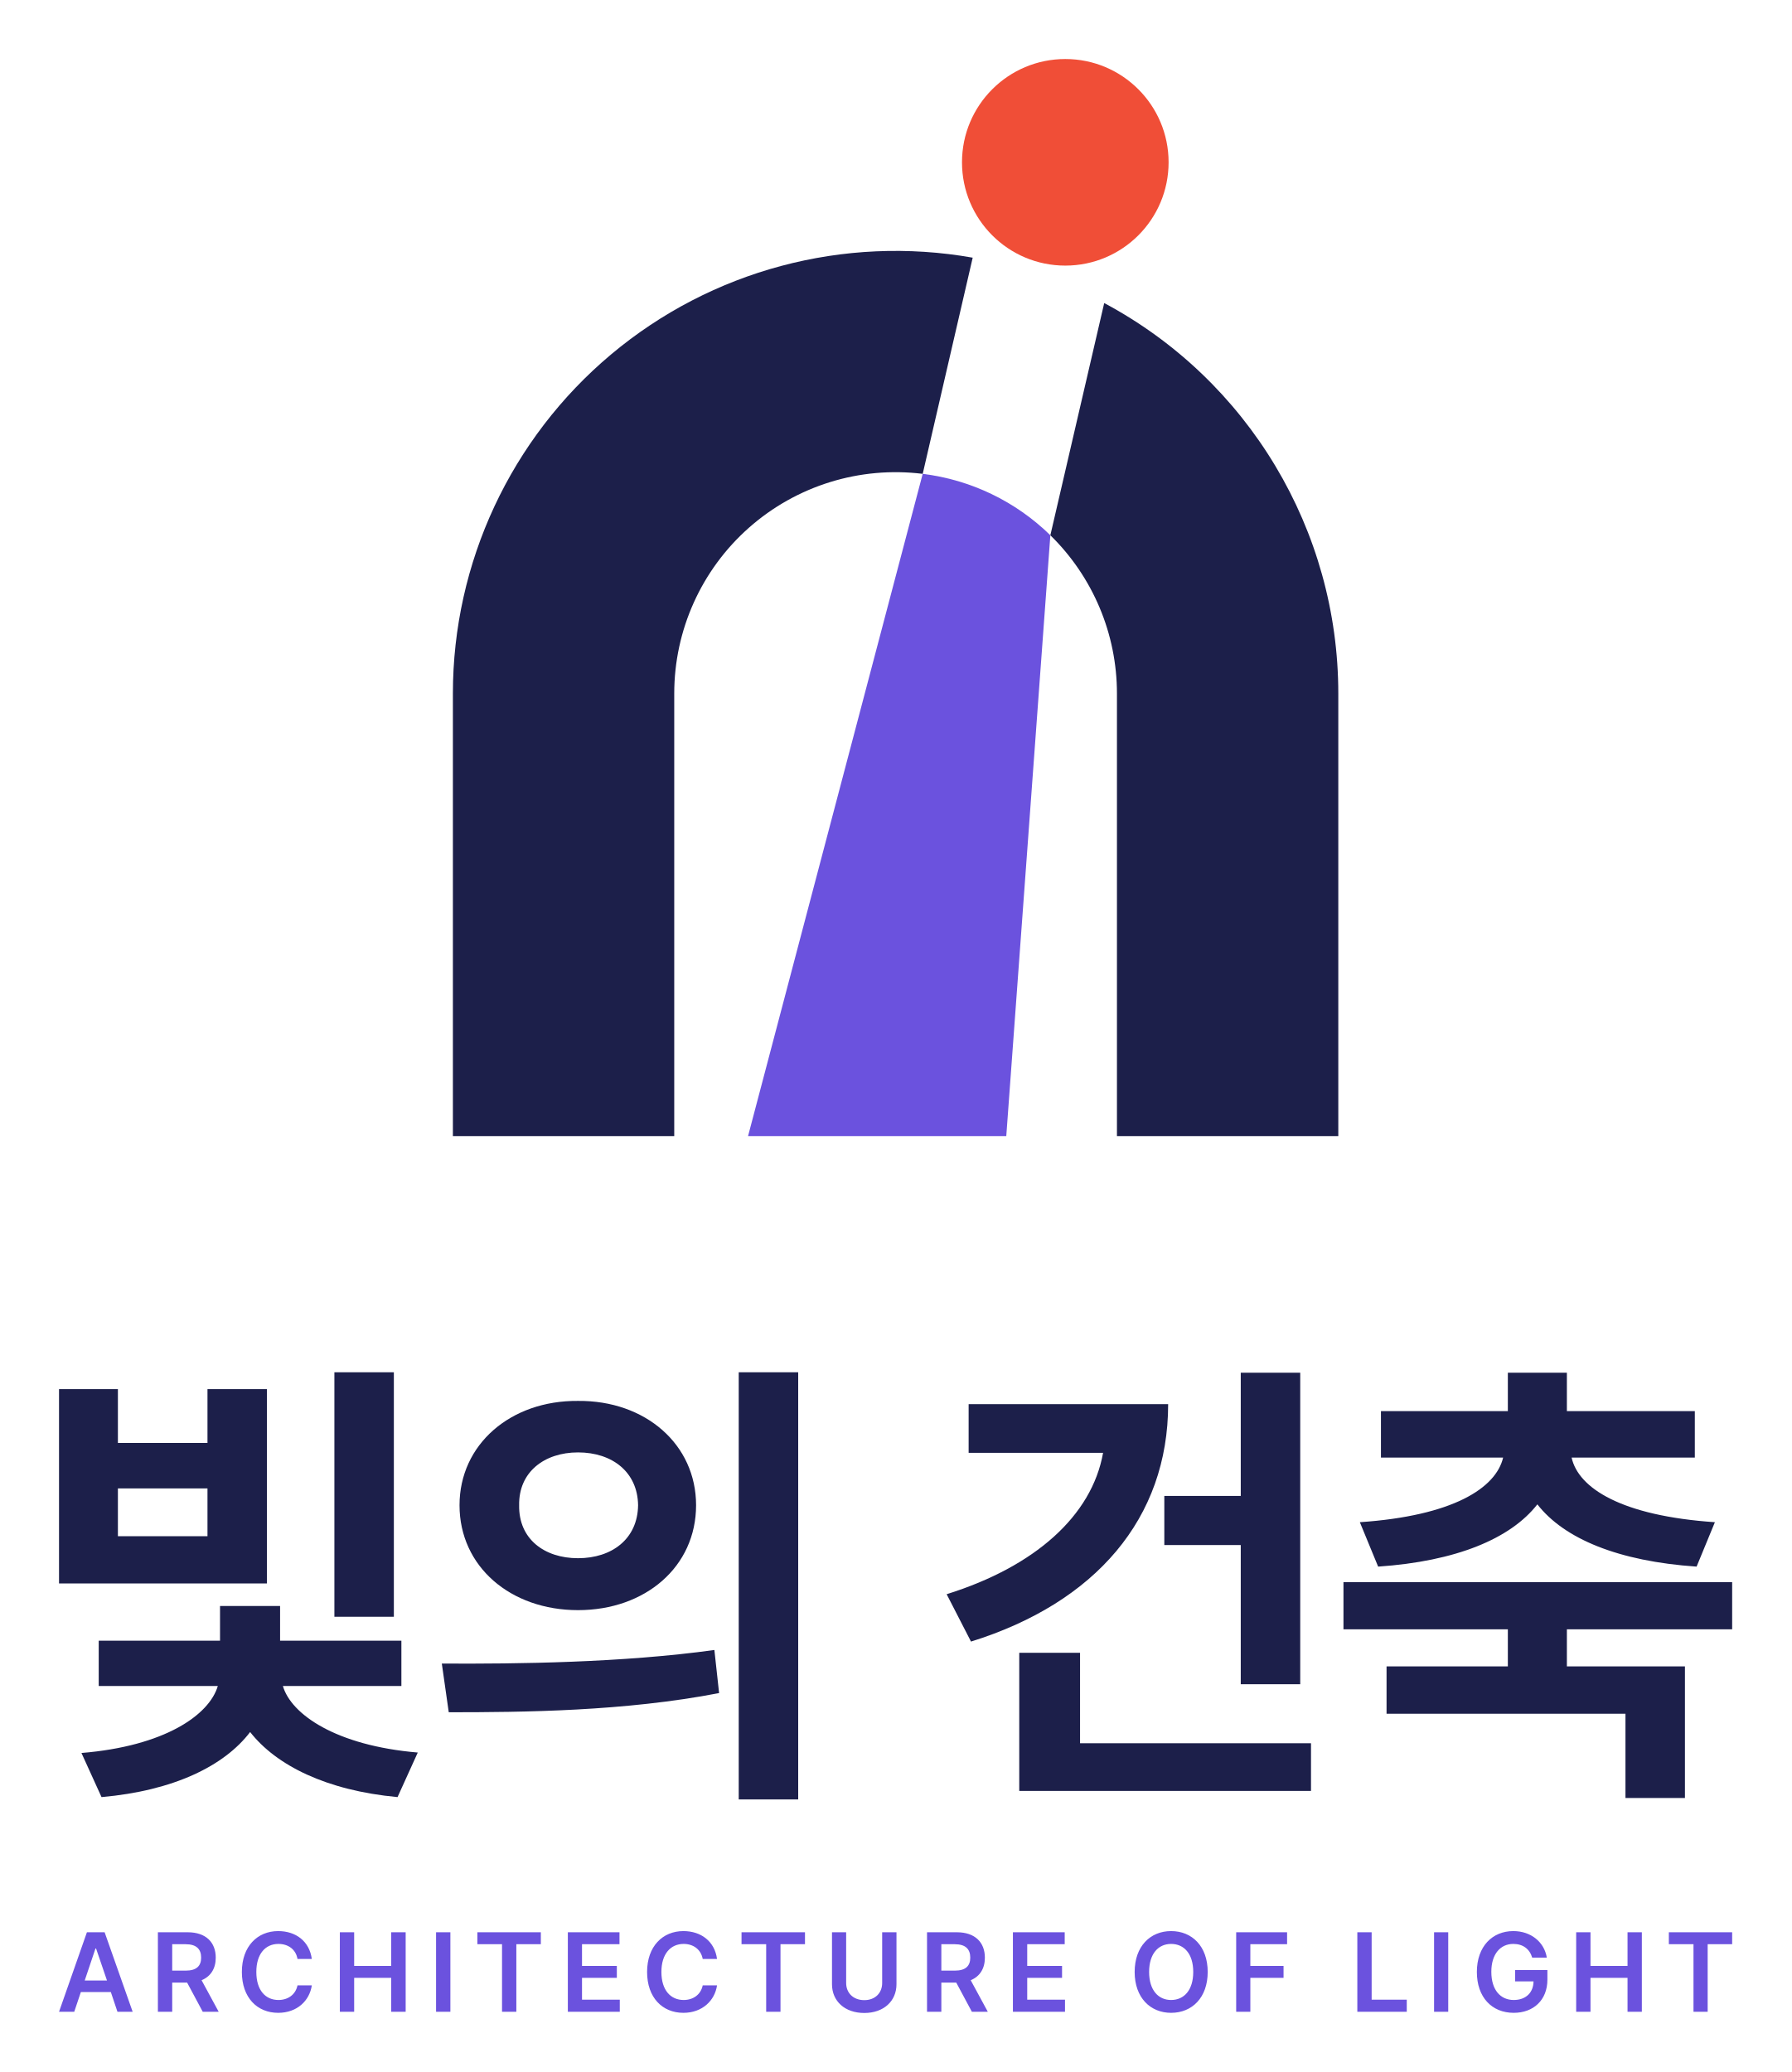
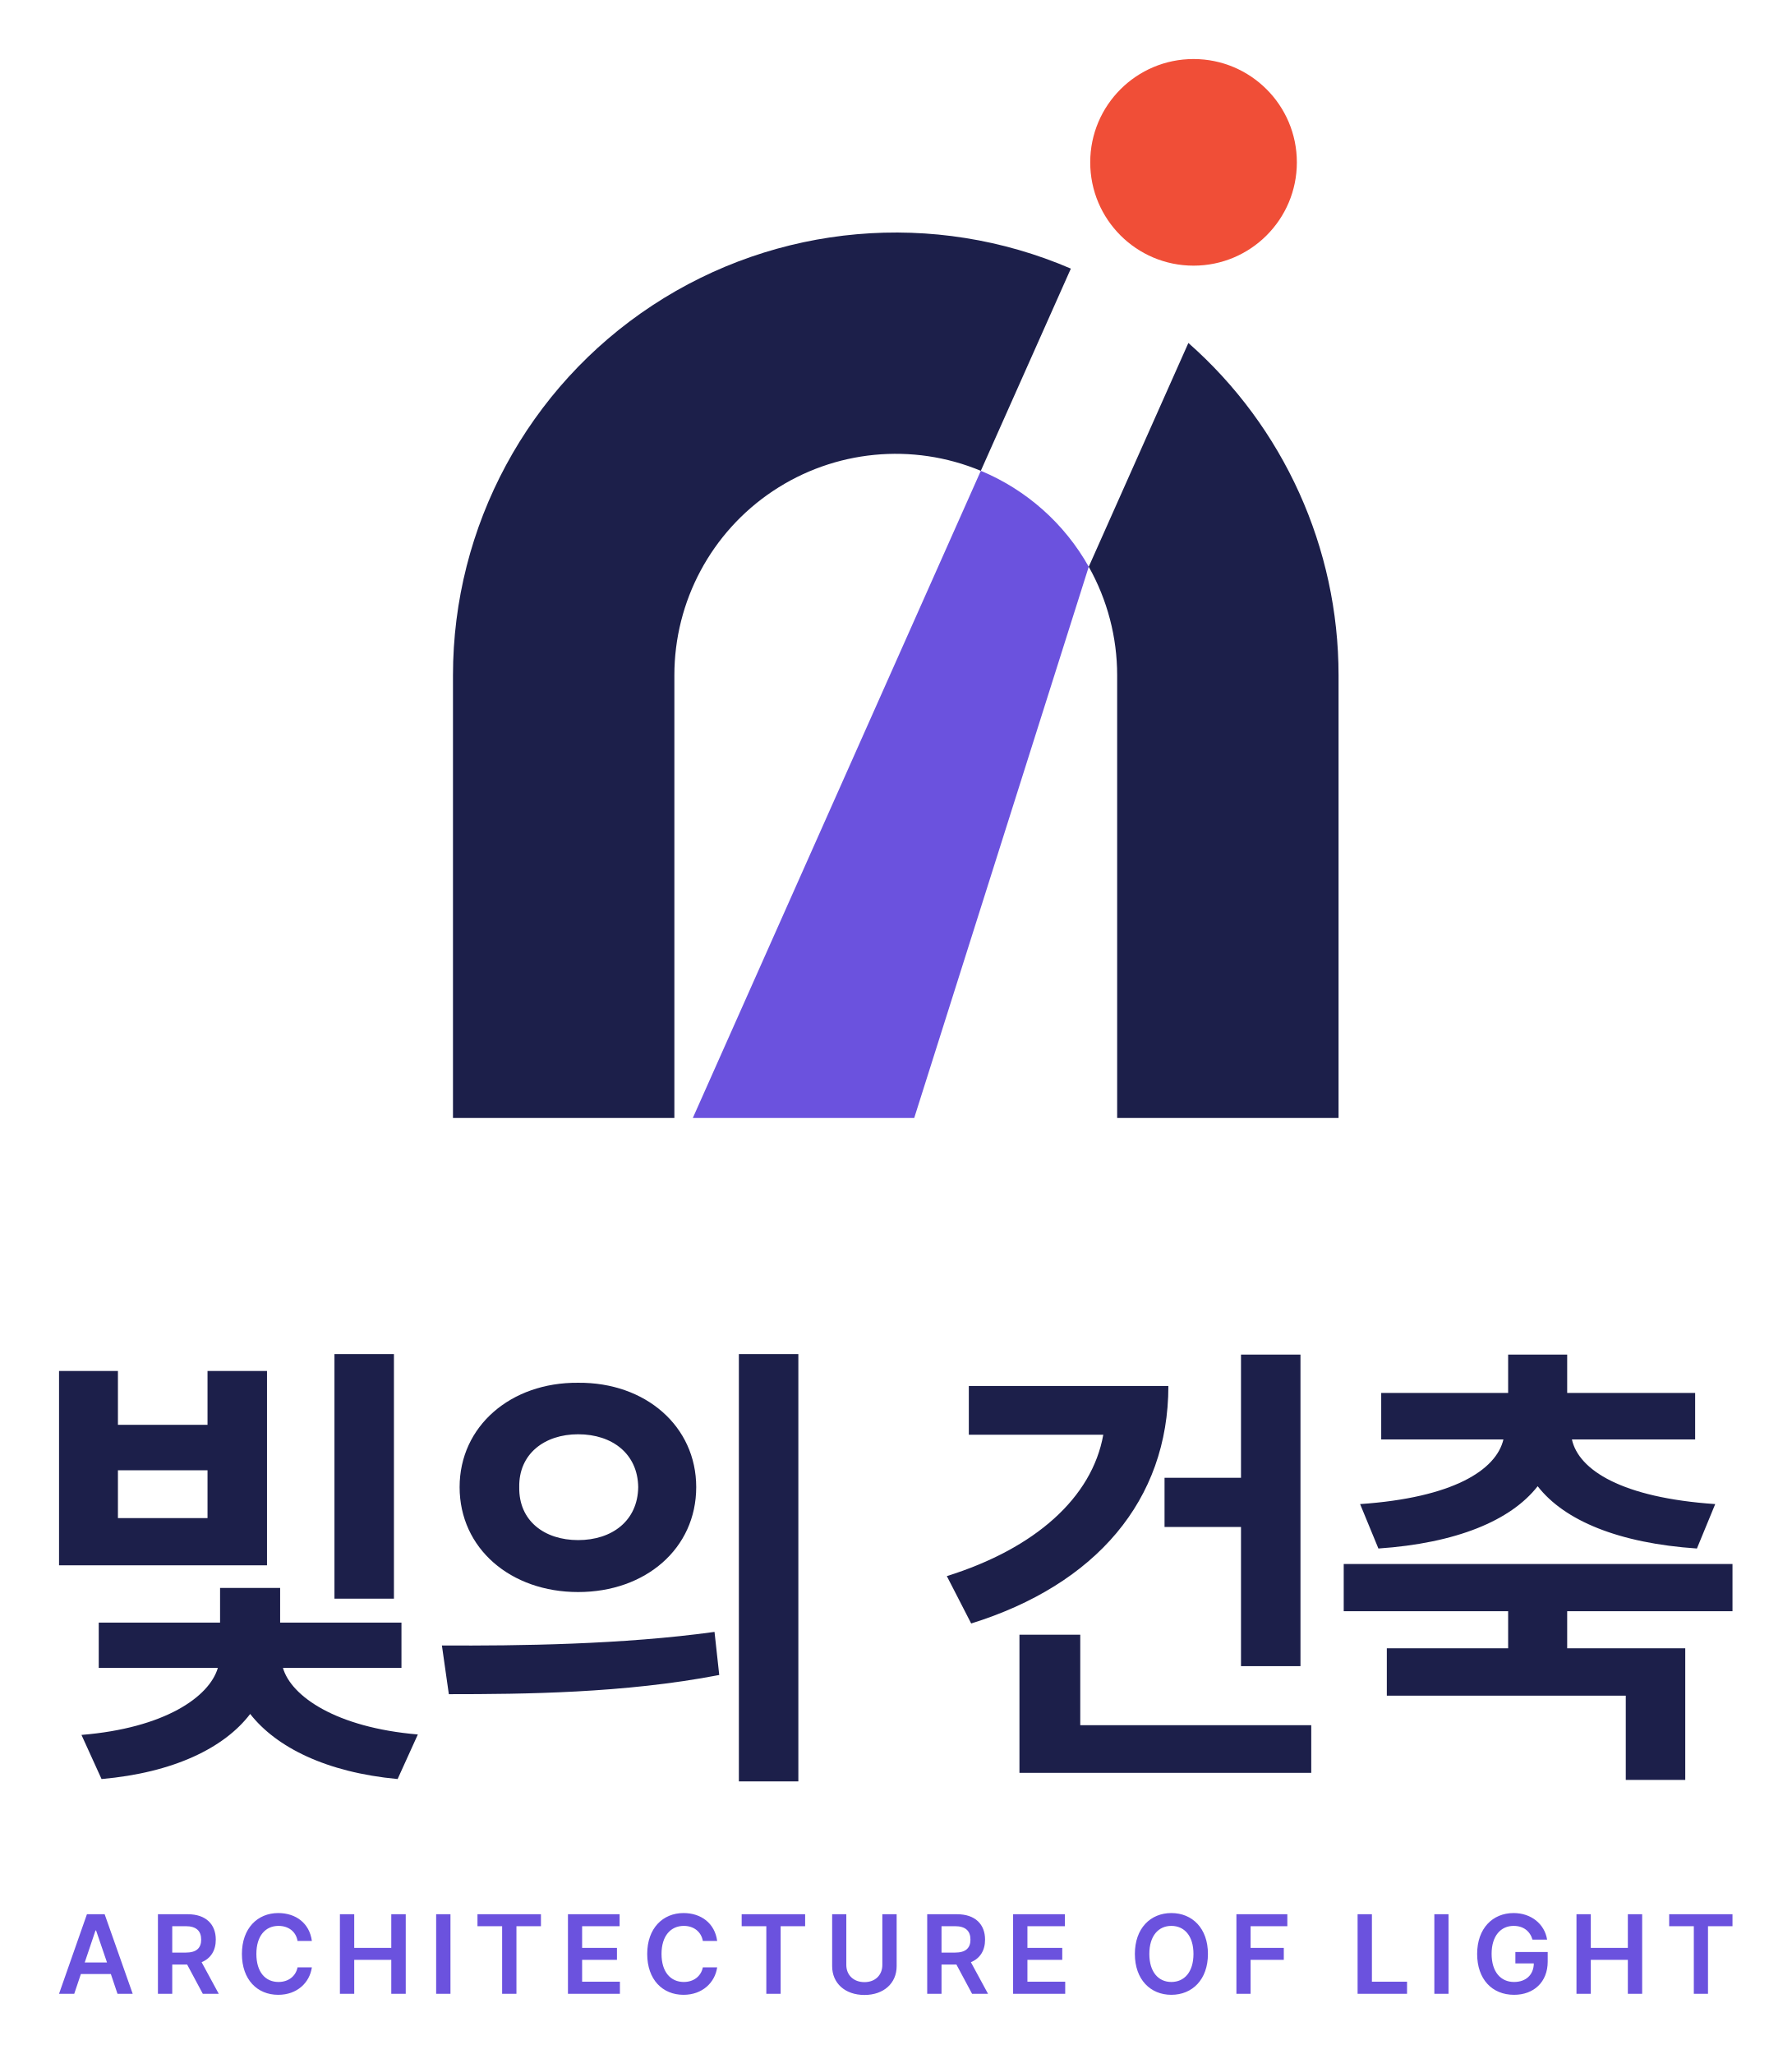
- <svg xmlns="http://www.w3.org/2000/svg" viewBox="-20.69 -2 121.39 140.42" role="img" aria-label="빛의 건축 Architecture of Light">
+ <svg xmlns="http://www.w3.org/2000/svg" viewBox="-20.69 -0.75 121.39 139.17" role="img" aria-label="빛의 건축 Architecture of Light">
  <g transform="scale(1.25)">
-     <path fill="#6B52DE" d="M33.47 24.09A12 12 0 0 1 40.39 27.42L38 60H24Z" />
-     <path fill="#1C1F4A" d="M8 60V36A24 24 0 0 1 36.18 12.37L33.47 24.09A12 12 0 0 0 20 36V60ZM43.31 14.83A24 24 0 0 1 56 36V60H44V36A12 12 0 0 0 40.39 27.42Z" />
-     <circle fill="#F04E37" cx="41.2" cy="7.2" r="5.6" />
+     <path fill="#6B52DE" d="M36.61 24.92A12 12 0 0 1 42.46 30.12L33 60H21Z" />
+     <path fill="#1C1F4A" d="M8 60V36A24 24 0 0 1 41.49 13.96L36.61 24.92A12 12 0 0 0 20 36V60ZM47.86 17.99A24 24 0 0 1 56 36V60H44V36A12 12 0 0 0 42.46 30.12Z" />
+     <circle fill="#F04E37" cx="48.14" cy="8.2" r="5.6" />
  </g>
  <path fill="#1C1F4A" d="M6 91L1.97 91L1.97 107.57L6 107.57ZM6.51 109.19L-1.71 109.19L-1.71 106.84L-5.78 106.84L-5.78 109.19L-14 109.19L-14 112.26L-5.93 112.26C-6.51 114.23 -9.54 116.34 -15.17 116.8L-13.81 119.79C-8.93 119.36 -5.49 117.68 -3.74 115.38C-1.98 117.63 1.41 119.34 6.25 119.79L7.62 116.77C2.06 116.3 -0.97 114.17 -1.52 112.26L6.51 112.26ZM-12.7 92.14L-16.69 92.14L-16.69 105.31L-2.6 105.31L-2.6 92.14L-6.63 92.14L-6.63 95.79L-12.7 95.79ZM-12.7 102.11L-12.7 98.87L-6.63 98.87L-6.63 102.11ZM18.48 92.94C13.91 92.9 10.45 95.89 10.45 100.01C10.45 104.17 13.91 107.12 18.48 107.12C23.05 107.12 26.48 104.17 26.48 100.01C26.48 95.89 23.05 92.9 18.48 92.94ZM18.48 96.43C20.8 96.43 22.52 97.76 22.55 100.01C22.52 102.3 20.77 103.6 18.48 103.6C16.2 103.6 14.45 102.3 14.49 100.01C14.45 97.76 16.2 96.43 18.48 96.43ZM33.4 91L29.37 91L29.37 119.95L33.4 119.95ZM9.25 110.74L9.72 114.04C14.77 114.04 21.63 113.98 28.04 112.74L27.72 109.82C21.53 110.68 14.39 110.77 9.25 110.74ZM67.42 91.03L63.39 91.03L63.39 99.38L58.21 99.38L58.21 102.71L63.39 102.71L63.39 112.14L67.42 112.14ZM58.47 93.16L44.95 93.16L44.95 96.46L54.06 96.46C53.3 100.73 49.44 104.17 43.46 106.04L45.11 109.25C53.55 106.62 58.47 100.9 58.47 93.16ZM68.15 116.14L52.5 116.14L52.5 110.01L48.38 110.01L48.38 119.37L68.15 119.37ZM96.69 105.22L70.35 105.22L70.35 108.42L81.49 108.42L81.49 110.93L73.27 110.93L73.27 114.14L89.46 114.14L89.46 119.85L93.49 119.85L93.49 110.93L85.49 110.93L85.49 108.42L96.69 108.42ZM85.49 91.03L81.49 91.03L81.49 93.63L72.89 93.63L72.89 96.78L81.17 96.78C80.68 98.86 77.75 100.73 71.46 101.16L72.7 104.17C77.98 103.81 81.67 102.28 83.49 99.95C85.3 102.28 88.98 103.81 94.28 104.17L95.52 101.16C89.2 100.73 86.27 98.86 85.81 96.78L94.16 96.78L94.16 93.63L85.49 93.63Z" />
  <path fill="#6B52DE" d="M-15.66 134.34L-15.21 133L-13.18 133L-12.73 134.34L-11.7 134.34L-13.6 128.95L-14.8 128.95L-16.69 134.34ZM-14.95 132.22L-14.22 130.05L-14.18 130.05L-13.44 132.22ZM-9.99 134.34L-9.02 134.34L-9.02 132.36L-8.01 132.36L-6.95 134.34L-5.87 134.34L-7.03 132.2C-6.4 131.94 -6.07 131.4 -6.07 130.67C-6.07 129.64 -6.73 128.95 -7.97 128.95L-9.99 128.95ZM-9.02 131.55L-9.02 129.76L-8.11 129.76C-7.38 129.76 -7.06 130.09 -7.06 130.67C-7.06 131.24 -7.38 131.55 -8.11 131.55ZM-0.53 130.76L0.44 130.76C0.28 129.56 -0.64 128.87 -1.84 128.87C-3.24 128.87 -4.3 129.9 -4.3 131.64C-4.3 133.38 -3.26 134.41 -1.84 134.41C-0.55 134.41 0.29 133.58 0.44 132.55L-0.53 132.55C-0.66 133.18 -1.18 133.54 -1.82 133.54C-2.7 133.54 -3.32 132.88 -3.32 131.64C-3.32 130.42 -2.71 129.74 -1.82 129.74C-1.16 129.74 -0.64 130.11 -0.53 130.76ZM2.34 134.34L3.31 134.34L3.31 132.04L5.82 132.04L5.82 134.34L6.8 134.34L6.8 128.95L5.82 128.95L5.82 131.23L3.31 131.23L3.31 128.95L2.34 128.95ZM9.83 128.95L8.86 128.95L8.86 134.34L9.83 134.34ZM11.66 129.76L13.33 129.76L13.33 134.34L14.3 134.34L14.3 129.76L15.96 129.76L15.96 128.95L11.66 128.95ZM17.79 134.34L21.31 134.34L21.31 133.52L18.75 133.52L18.75 132.04L21.11 132.04L21.11 131.23L18.75 131.23L18.75 129.76L21.29 129.76L21.29 128.95L17.79 128.95ZM26.93 130.76L27.9 130.76C27.74 129.56 26.81 128.87 25.62 128.87C24.22 128.87 23.16 129.9 23.16 131.64C23.16 133.38 24.2 134.41 25.62 134.41C26.9 134.41 27.75 133.58 27.9 132.55L26.93 132.55C26.8 133.18 26.28 133.54 25.64 133.54C24.76 133.54 24.13 132.88 24.13 131.64C24.13 130.42 24.75 129.74 25.64 129.74C26.29 129.74 26.81 130.11 26.93 130.76ZM29.56 129.76L31.23 129.76L31.23 134.34L32.2 134.34L32.2 129.76L33.86 129.76L33.86 128.95L29.56 128.95ZM39.09 128.95L39.09 132.39C39.09 133.06 38.62 133.55 37.88 133.55C37.13 133.55 36.65 133.06 36.65 132.39L36.65 128.95L35.69 128.95L35.69 132.47C35.69 133.62 36.56 134.42 37.88 134.42C39.19 134.42 40.06 133.62 40.06 132.47L40.06 128.95ZM42.13 134.34L43.1 134.34L43.1 132.36L44.11 132.36L45.17 134.34L46.25 134.34L45.09 132.2C45.72 131.94 46.05 131.4 46.05 130.67C46.05 129.64 45.39 128.95 44.15 128.95L42.13 128.95ZM43.1 131.55L43.1 129.76L44.01 129.76C44.74 129.76 45.06 130.09 45.06 130.67C45.06 131.24 44.74 131.55 44.01 131.55ZM47.95 134.34L51.48 134.34L51.48 133.52L48.92 133.52L48.92 132.04L51.28 132.04L51.28 131.23L48.92 131.23L48.92 129.76L51.46 129.76L51.46 128.95L47.95 128.95ZM61.15 131.64C61.15 129.9 60.09 128.87 58.67 128.87C57.26 128.87 56.2 129.9 56.2 131.64C56.2 133.38 57.26 134.41 58.67 134.41C60.09 134.41 61.15 133.38 61.15 131.64ZM60.17 131.64C60.17 132.87 59.55 133.54 58.67 133.54C57.8 133.54 57.18 132.87 57.18 131.64C57.18 130.41 57.8 129.74 58.67 129.74C59.55 129.74 60.17 130.41 60.17 131.64ZM63.08 134.34L64.04 134.34L64.04 132.04L66.29 132.04L66.29 131.23L64.04 131.23L64.04 129.76L66.53 129.76L66.53 128.95L63.08 128.95ZM71.29 134.34L74.64 134.34L74.64 133.52L72.26 133.52L72.26 128.95L71.29 128.95ZM77.45 128.95L76.49 128.95L76.49 134.34L77.45 134.34ZM83.14 130.67L84.13 130.67C83.96 129.61 83.05 128.87 81.86 128.87C80.44 128.87 79.39 129.91 79.39 131.64C79.39 133.35 80.4 134.41 81.89 134.41C83.22 134.41 84.17 133.55 84.17 132.16L84.17 131.51L81.98 131.51L81.98 132.28L83.23 132.28C83.22 133.05 82.7 133.54 81.89 133.54C80.99 133.54 80.37 132.86 80.37 131.63C80.37 130.42 80.99 129.74 81.86 129.74C82.52 129.74 82.97 130.09 83.14 130.67ZM86.12 134.34L87.09 134.34L87.09 132.04L89.6 132.04L89.6 134.34L90.57 134.34L90.57 128.95L89.6 128.95L89.6 131.23L87.09 131.23L87.09 128.95L86.12 128.95ZM92.4 129.76L94.07 129.76L94.07 134.34L95.03 134.34L95.03 129.76L96.69 129.76L96.69 128.95L92.4 128.95Z" />
</svg>
